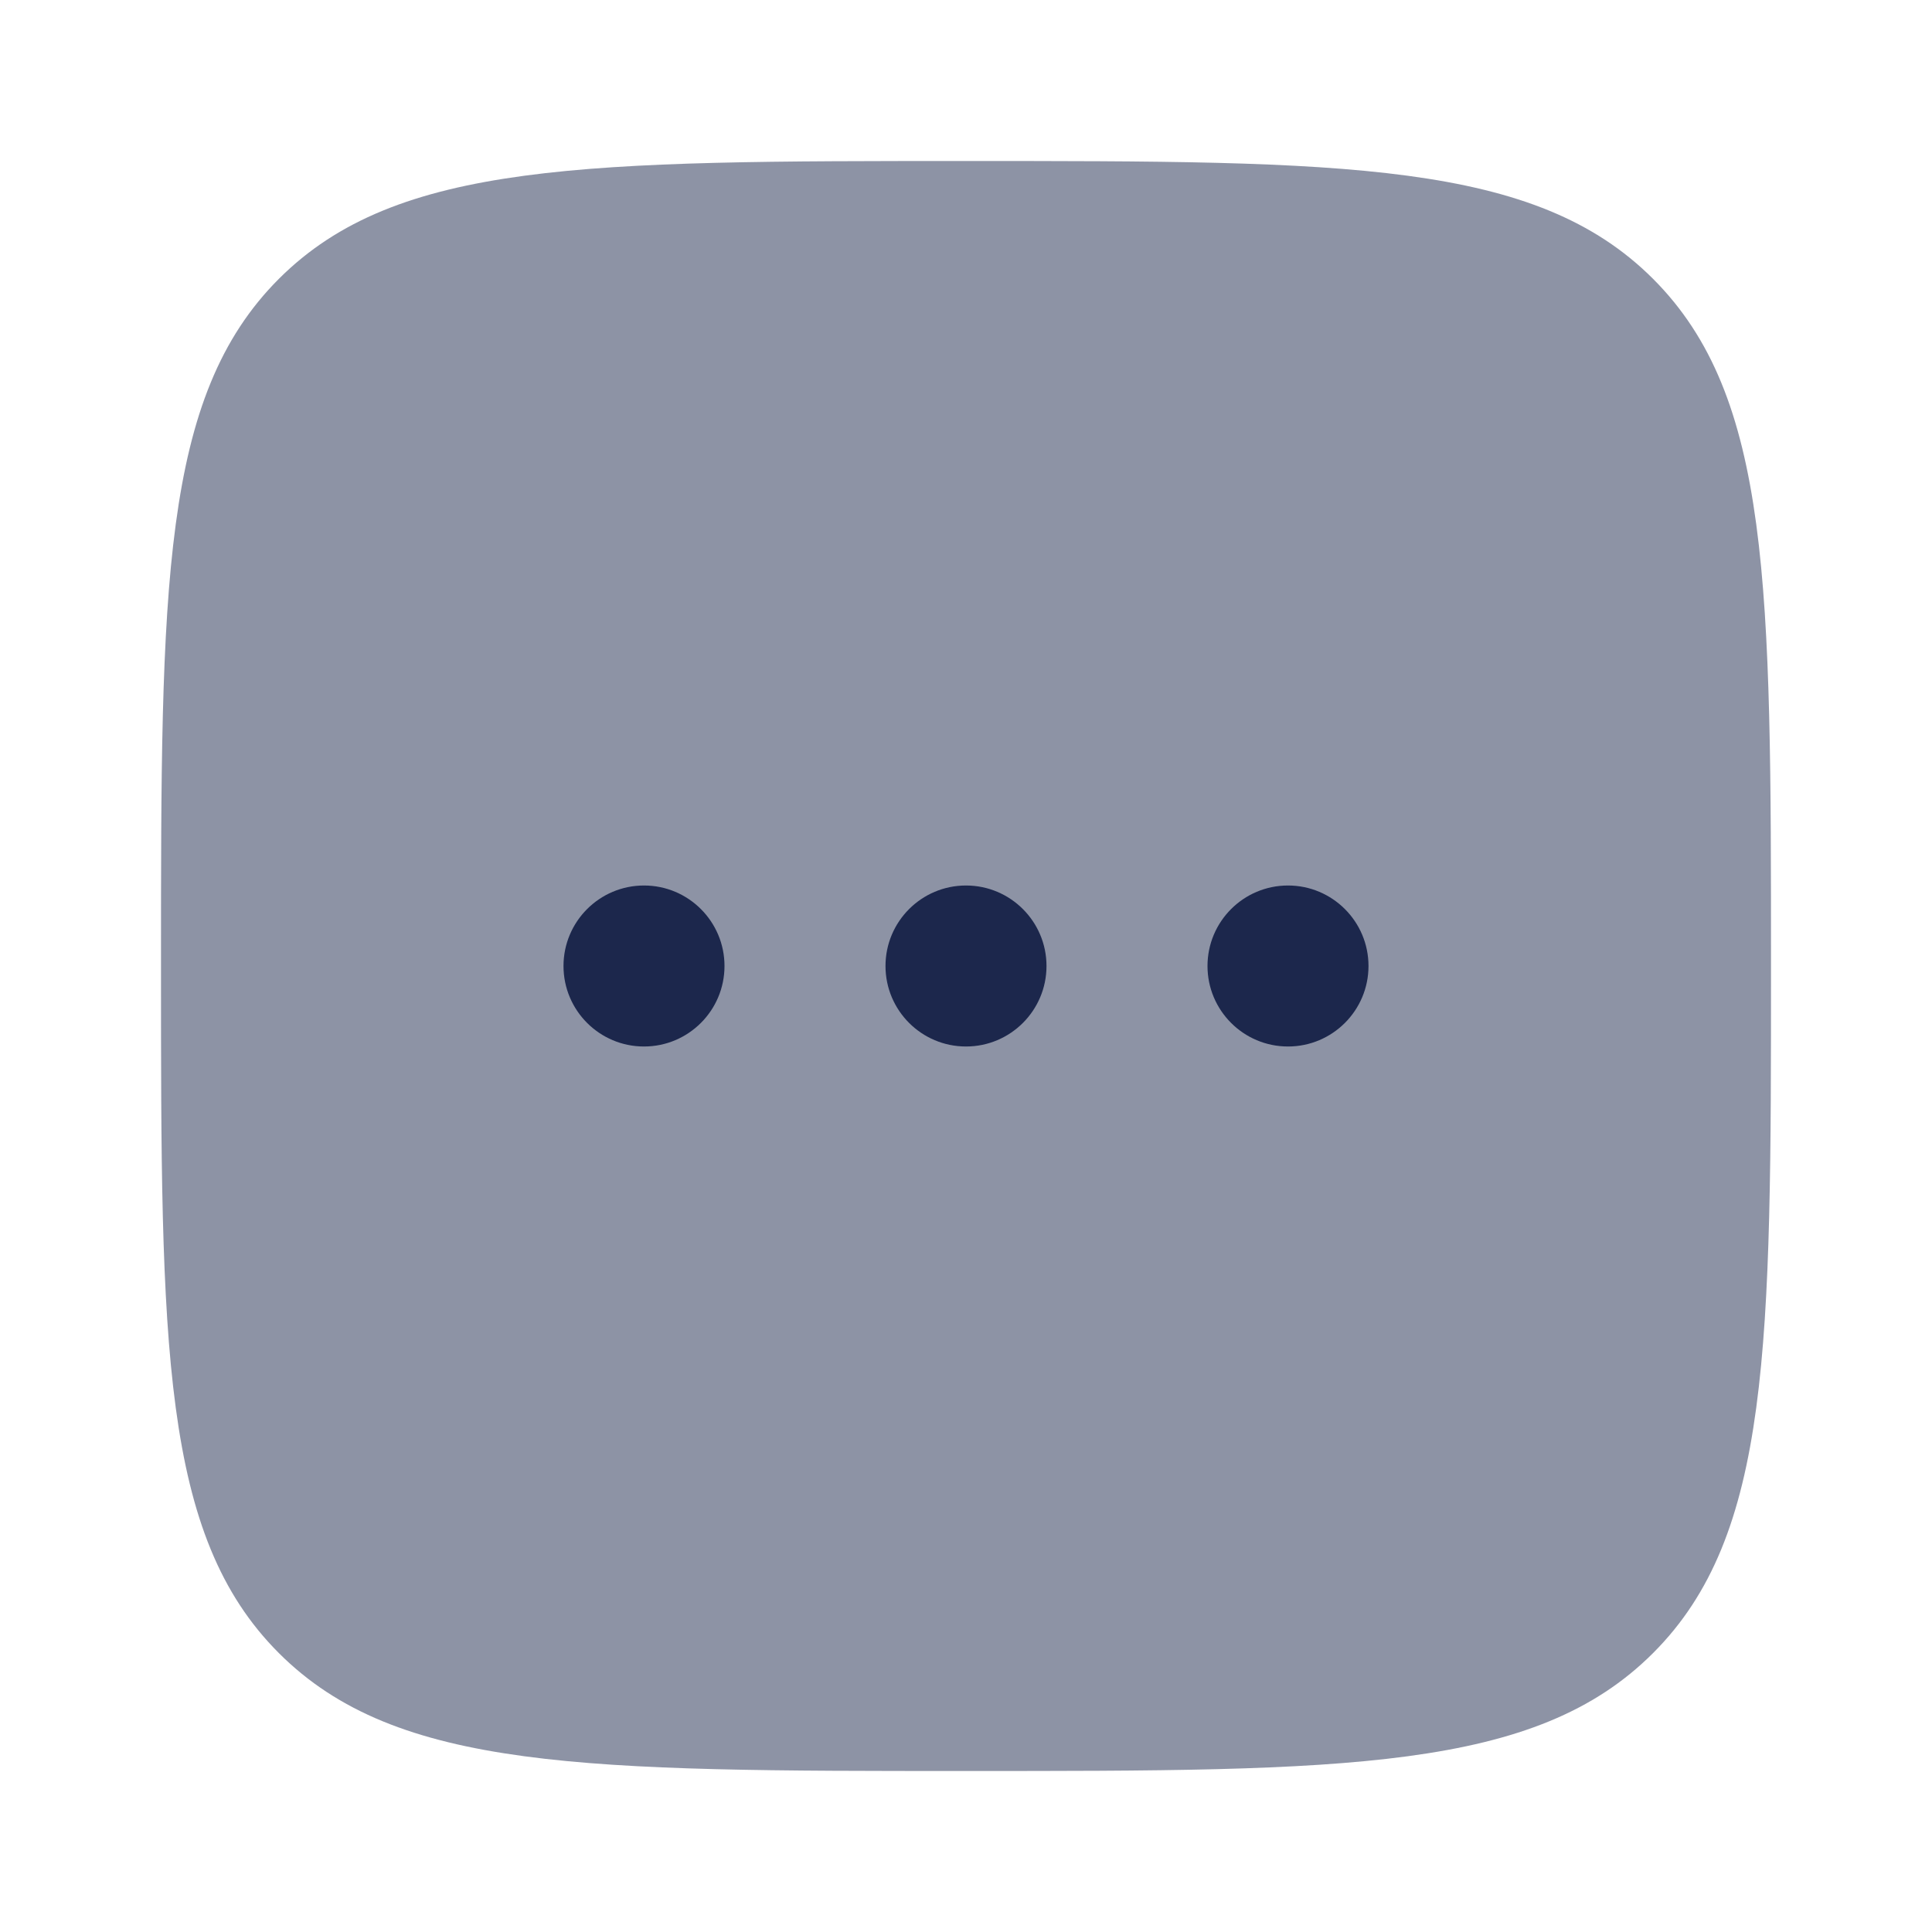
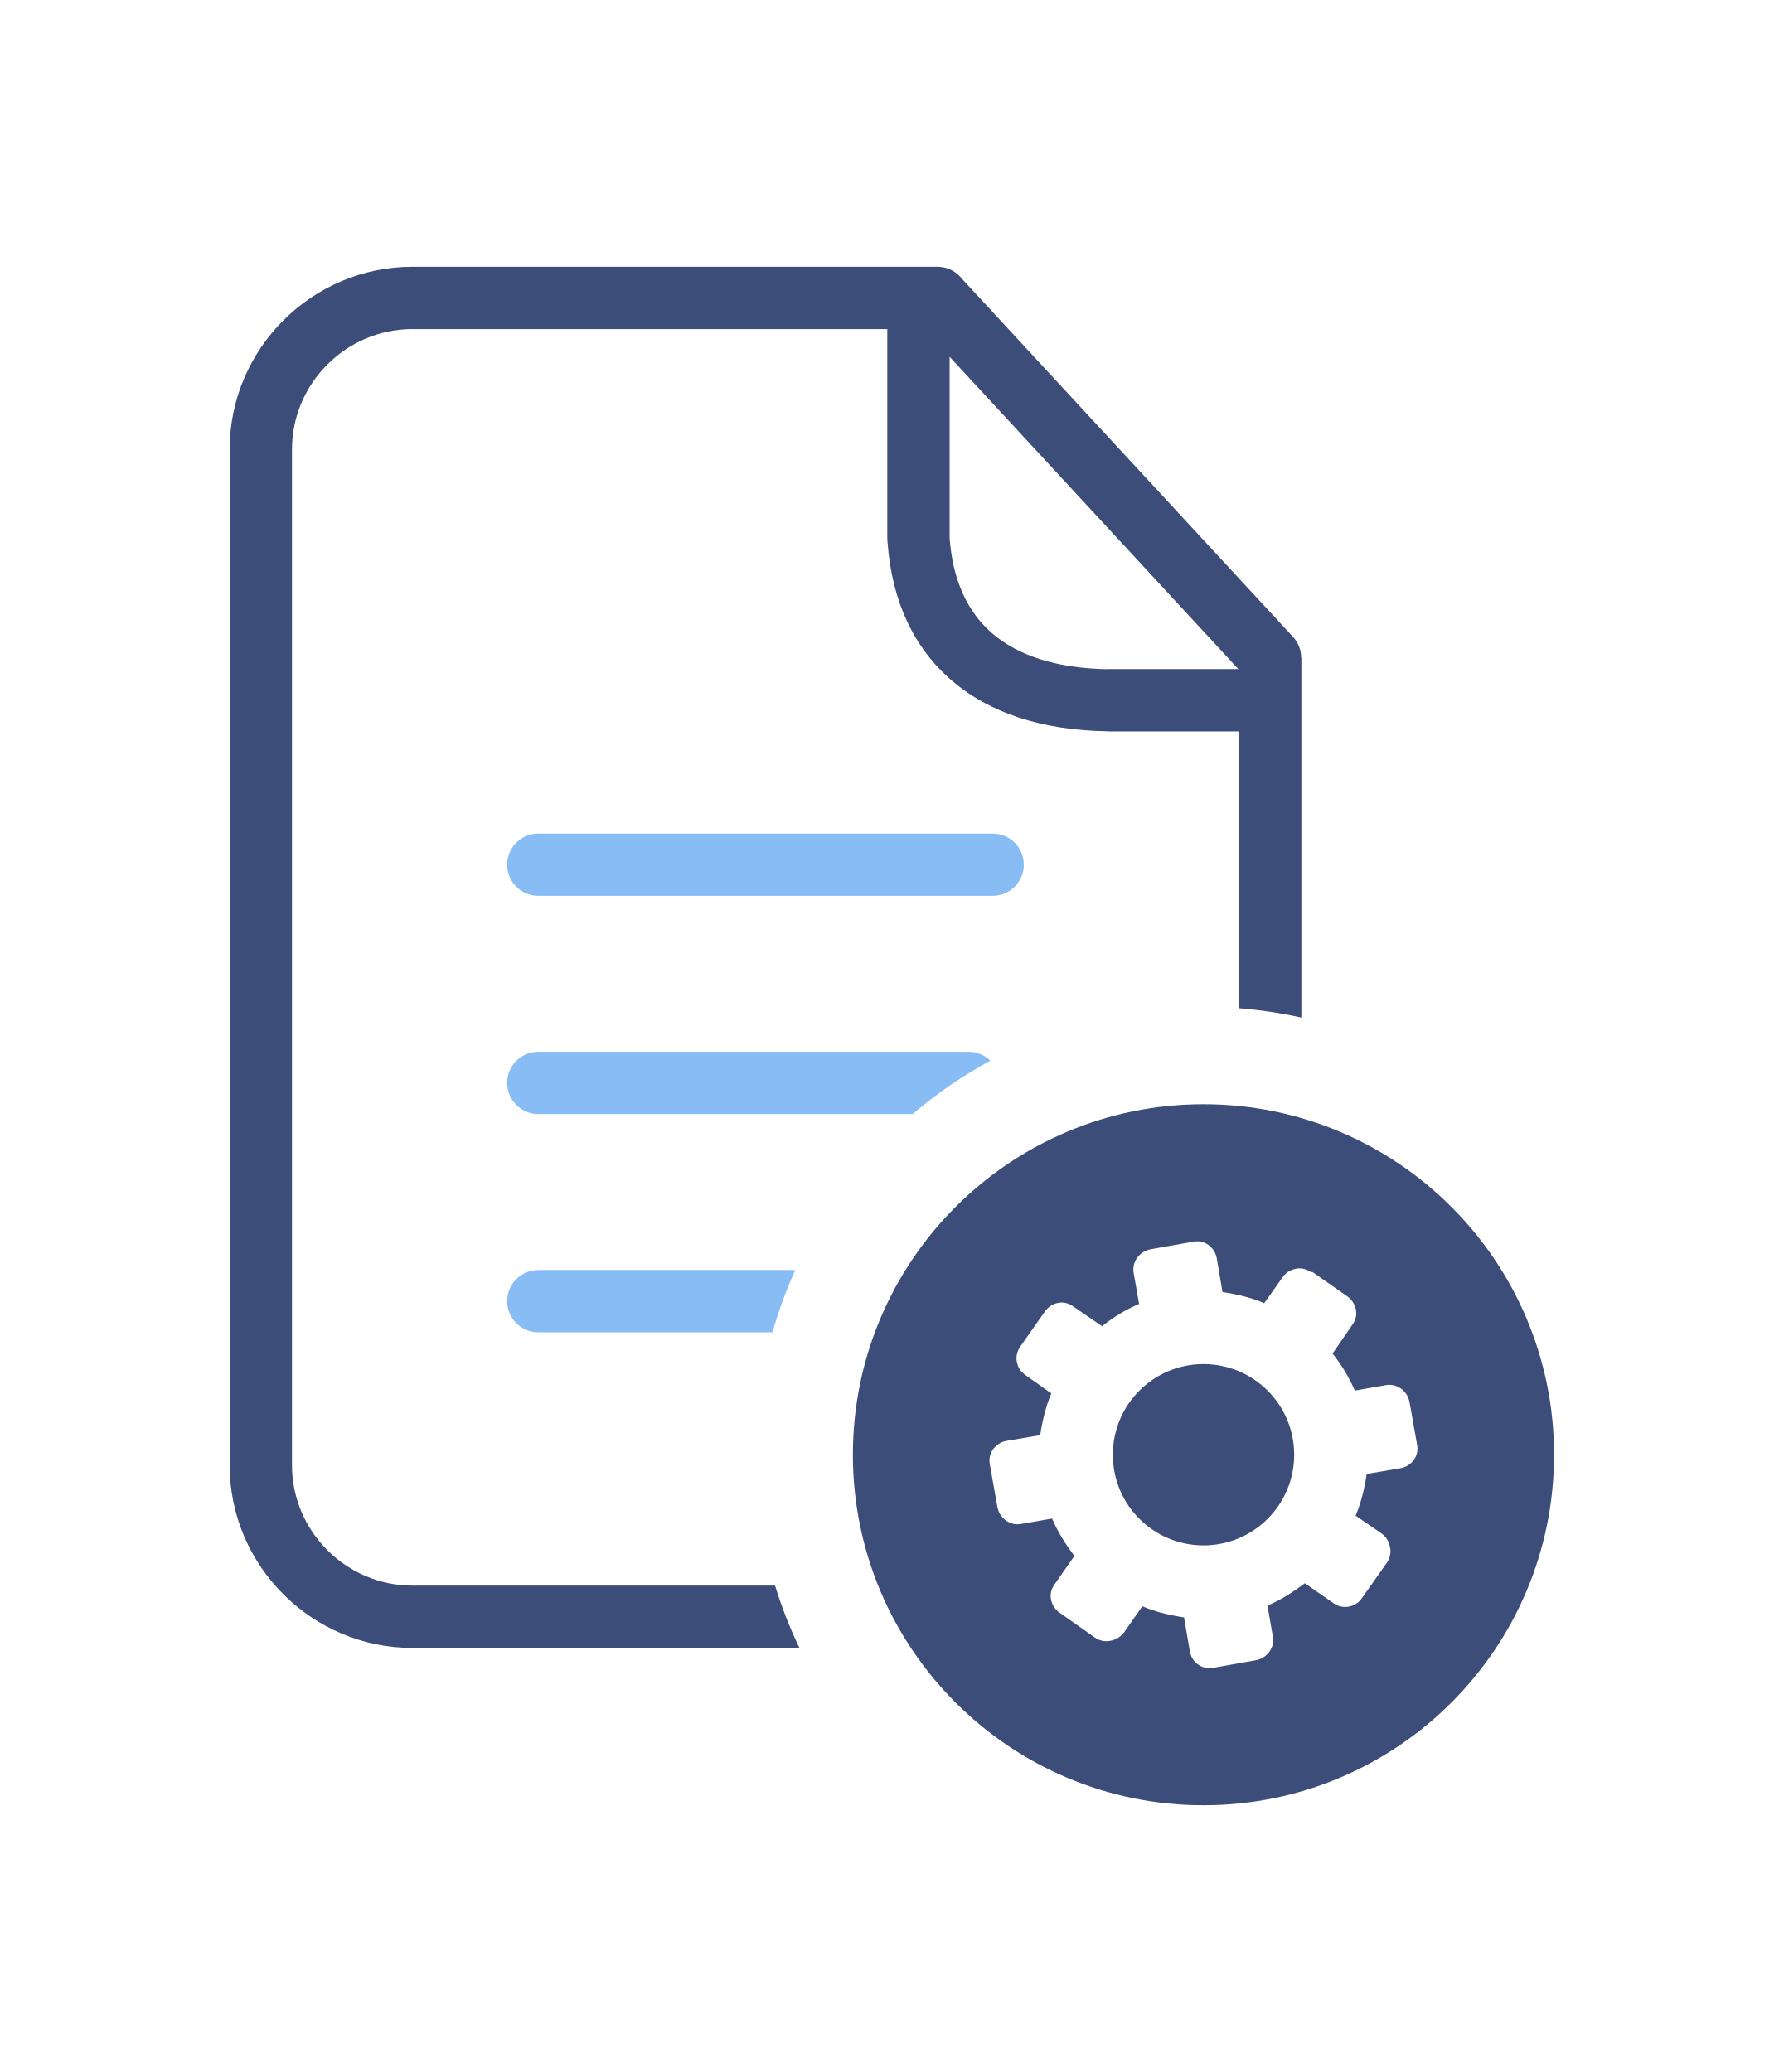
- <svg xmlns="http://www.w3.org/2000/svg" width="800px" height="800px" viewBox="0 0 24 24" fill="none">
-   <path opacity="0.5" d="M3.464 20.535C4.929 22 7.286 22 12 22C16.714 22 19.071 22 20.535 20.535C22 19.071 22 16.714 22 12C22 7.286 22 4.929 20.535 3.464C19.071 2 16.714 2 12 2C7.286 2 4.929 2 3.464 3.464C2 4.929 2 7.286 2 12C2 16.714 2 19.071 3.464 20.535Z" fill="#1C274C" />
-   <path d="M8 13C8.552 13 9 12.552 9 12C9 11.448 8.552 11 8 11C7.448 11 7 11.448 7 12C7 12.552 7.448 13 8 13Z" fill="#1C274C" />
-   <path d="M12 13C12.552 13 13 12.552 13 12C13 11.448 12.552 11 12 11C11.448 11 11 11.448 11 12C11 12.552 11.448 13 12 13Z" fill="#1C274C" />
-   <path d="M16 13C16.552 13 17 12.552 17 12C17 11.448 16.552 11 16 11C15.448 11 15 11.448 15 12C15 12.552 15.448 13 16 13Z" fill="#1C274C" />
+ <svg xmlns="http://www.w3.org/2000/svg" shape-rendering="geometricPrecision" text-rendering="geometricPrecision" image-rendering="optimizeQuality" fill-rule="evenodd" clip-rule="evenodd" viewBox="0 0 441 512.399" version="1.1" id="svg6" xml:space="preserve">
+   <defs id="defs10" />
+   <g id="g1884" transform="matrix(0.7425105,0,0,0.7425105,56.77644,65.96869)">
+     <path fill="#88bcf4" fill-rule="nonzero" d="m 102.78,354.887 c -5.727,0 -10.372,-4.646 -10.372,-10.373 0,-5.727 4.645,-10.372 10.372,-10.372 h 85.566 a 148.234,148.234 0 0 0 -7.597,20.745 z m 0,-145.37 c -5.727,0 -10.372,-4.645 -10.372,-10.372 0,-5.727 4.645,-10.373 10.372,-10.373 h 151.286 c 5.727,0 10.373,4.646 10.373,10.373 0,5.727 -4.646,10.372 -10.373,10.372 z m 0,72.681 c -5.727,0 -10.372,-4.645 -10.372,-10.372 0,-5.727 4.645,-10.372 10.372,-10.372 h 143.271 c 2.829,0 5.394,1.134 7.264,2.97 a 149.511,149.511 0 0 0 -25.876,17.774 z" id="path2" />
+     <path fill="#3c4d7a" d="m 324.263,278.925 c 32.232,0 61.419,13.067 82.545,34.193 21.125,21.124 34.192,50.312 34.192,82.542 0,32.236 -13.067,61.419 -34.192,82.545 -21.126,21.126 -50.311,34.194 -82.545,34.194 -32.232,0 -61.418,-13.068 -82.542,-34.194 -21.126,-21.126 -34.195,-50.312 -34.195,-82.545 0,-32.232 13.069,-61.417 34.195,-82.542 21.125,-21.126 50.308,-34.193 82.542,-34.193 z M 60.863,0 h 174.81 c 3.382,0 6.384,1.619 8.278,4.124 l 110.107,119.119 a 10.288,10.288 0 0 1 2.746,7.012 h 0.052 v 119.818 a 149.42,149.42 0 0 0 -20.752,-3.112 v -92.212 h -43.666 v -0.041 h -0.161 c -22.046,-0.35 -39.33,-6.223 -51.694,-16.785 C 227.734,126.944 220.52,111.309 219.08,91.884 A 10.145,10.145 0 0 1 218.984,90.48 V 20.752 H 60.863 c -11.02,0 -21.049,4.516 -28.321,11.79 -7.274,7.272 -11.79,17.301 -11.79,28.321 V 399.14 c 0,11.014 4.521,21.037 11.796,28.311 7.278,7.28 17.31,11.801 28.315,11.801 h 120.749 a 148.391,148.391 0 0 0 8.116,20.753 H 60.863 c -16.73,0 -31.958,-6.85 -42.987,-17.882 C 6.852,431.1 0,415.883 0,399.14 V 60.863 C 0,44.114 6.842,28.894 17.87,17.87 28.894,6.842 44.114,0 60.863,0 Z m 178.873,29.983 v 60.433 c 1.021,13.737 5.819,24.536 14.302,31.783 8.668,7.404 21.488,11.544 38.4,11.835 v -0.037 h 43.443 z m 120.449,304.914 c -1.57,-1.074 -3.355,-1.553 -5.156,-1.189 -1.801,0.346 -3.355,1.305 -4.429,2.858 l -6.114,8.626 c -4.131,-1.849 -9.404,-3.057 -13.882,-3.701 l -1.917,-11.269 c -0.362,-1.903 -1.322,-3.339 -2.758,-4.43 -1.555,-1.074 -3.224,-1.438 -5.139,-1.074 l -14.13,2.512 c -1.803,0.363 -3.239,1.206 -4.429,2.759 -1.074,1.554 -1.553,3.239 -1.206,5.156 l 1.801,10.295 c -4.347,1.817 -8.66,4.461 -12.329,7.42 l -9.583,-6.594 c -1.553,-1.074 -3.223,-1.553 -5.025,-1.188 -1.801,0.362 -3.354,1.322 -4.428,2.874 l -8.147,11.617 c -1.074,1.553 -1.553,3.339 -1.191,5.14 0.348,1.917 1.307,3.355 2.877,4.429 l 8.609,6.114 c -1.817,4.099 -3.057,9.435 -3.7,13.882 l -11.255,1.917 c -1.918,0.362 -3.356,1.322 -4.445,2.76 -1.074,1.553 -1.421,3.222 -1.074,5.139 l 2.511,14.128 c 0.364,1.802 1.207,3.239 2.76,4.429 1.553,1.091 3.239,1.57 5.156,1.207 l 10.295,-1.802 c 1.9,4.512 4.495,8.56 7.421,12.46 l -6.595,9.452 c -1.074,1.555 -1.553,3.239 -1.19,5.025 0.364,1.801 1.322,3.353 2.876,4.428 l 11.732,8.263 c 1.555,1.091 3.356,1.439 5.139,1.091 1.803,-0.364 3.356,-1.207 4.561,-2.76 l 6.099,-8.742 c 4.197,1.851 9.353,3.024 13.898,3.717 l 1.916,11.255 c 0.347,1.917 1.307,3.354 2.743,4.429 1.572,1.075 3.239,1.437 5.156,1.075 l 14.13,-2.513 c 1.8,-0.364 3.222,-1.207 4.429,-2.76 1.074,-1.553 1.553,-3.222 1.189,-5.139 l -1.784,-10.295 c 4.544,-1.917 8.509,-4.496 12.443,-7.436 l 9.47,6.592 c 1.552,1.075 3.221,1.554 5.138,1.191 1.918,-0.347 3.356,-1.305 4.43,-2.877 l 8.262,-11.732 c 1.074,-1.552 1.438,-3.355 1.074,-5.138 -0.348,-1.803 -1.189,-3.356 -2.743,-4.561 l -8.741,-5.983 c 1.817,-4.099 3.057,-9.437 3.701,-13.881 l 11.253,-1.917 c 1.917,-0.365 3.355,-1.322 4.446,-2.761 1.074,-1.552 1.438,-3.222 1.074,-5.139 l -2.512,-14.129 c -0.363,-1.801 -1.206,-3.239 -2.76,-4.428 -1.553,-1.091 -3.24,-1.57 -5.155,-1.207 l -10.295,1.802 c -1.985,-4.478 -4.347,-8.511 -7.421,-12.328 l 6.593,-9.584 c 1.076,-1.555 1.555,-3.239 1.191,-5.025 -0.363,-1.801 -1.322,-3.353 -2.875,-4.444 l -11.618,-8.131 z m -35.908,30.572 c 16.673,0 30.191,13.518 30.191,30.191 0,16.674 -13.518,30.193 -30.191,30.193 -16.676,0 -30.194,-13.519 -30.194,-30.193 0,-16.673 13.518,-30.191 30.194,-30.191 z" id="path4" />
+   </g>
</svg>
